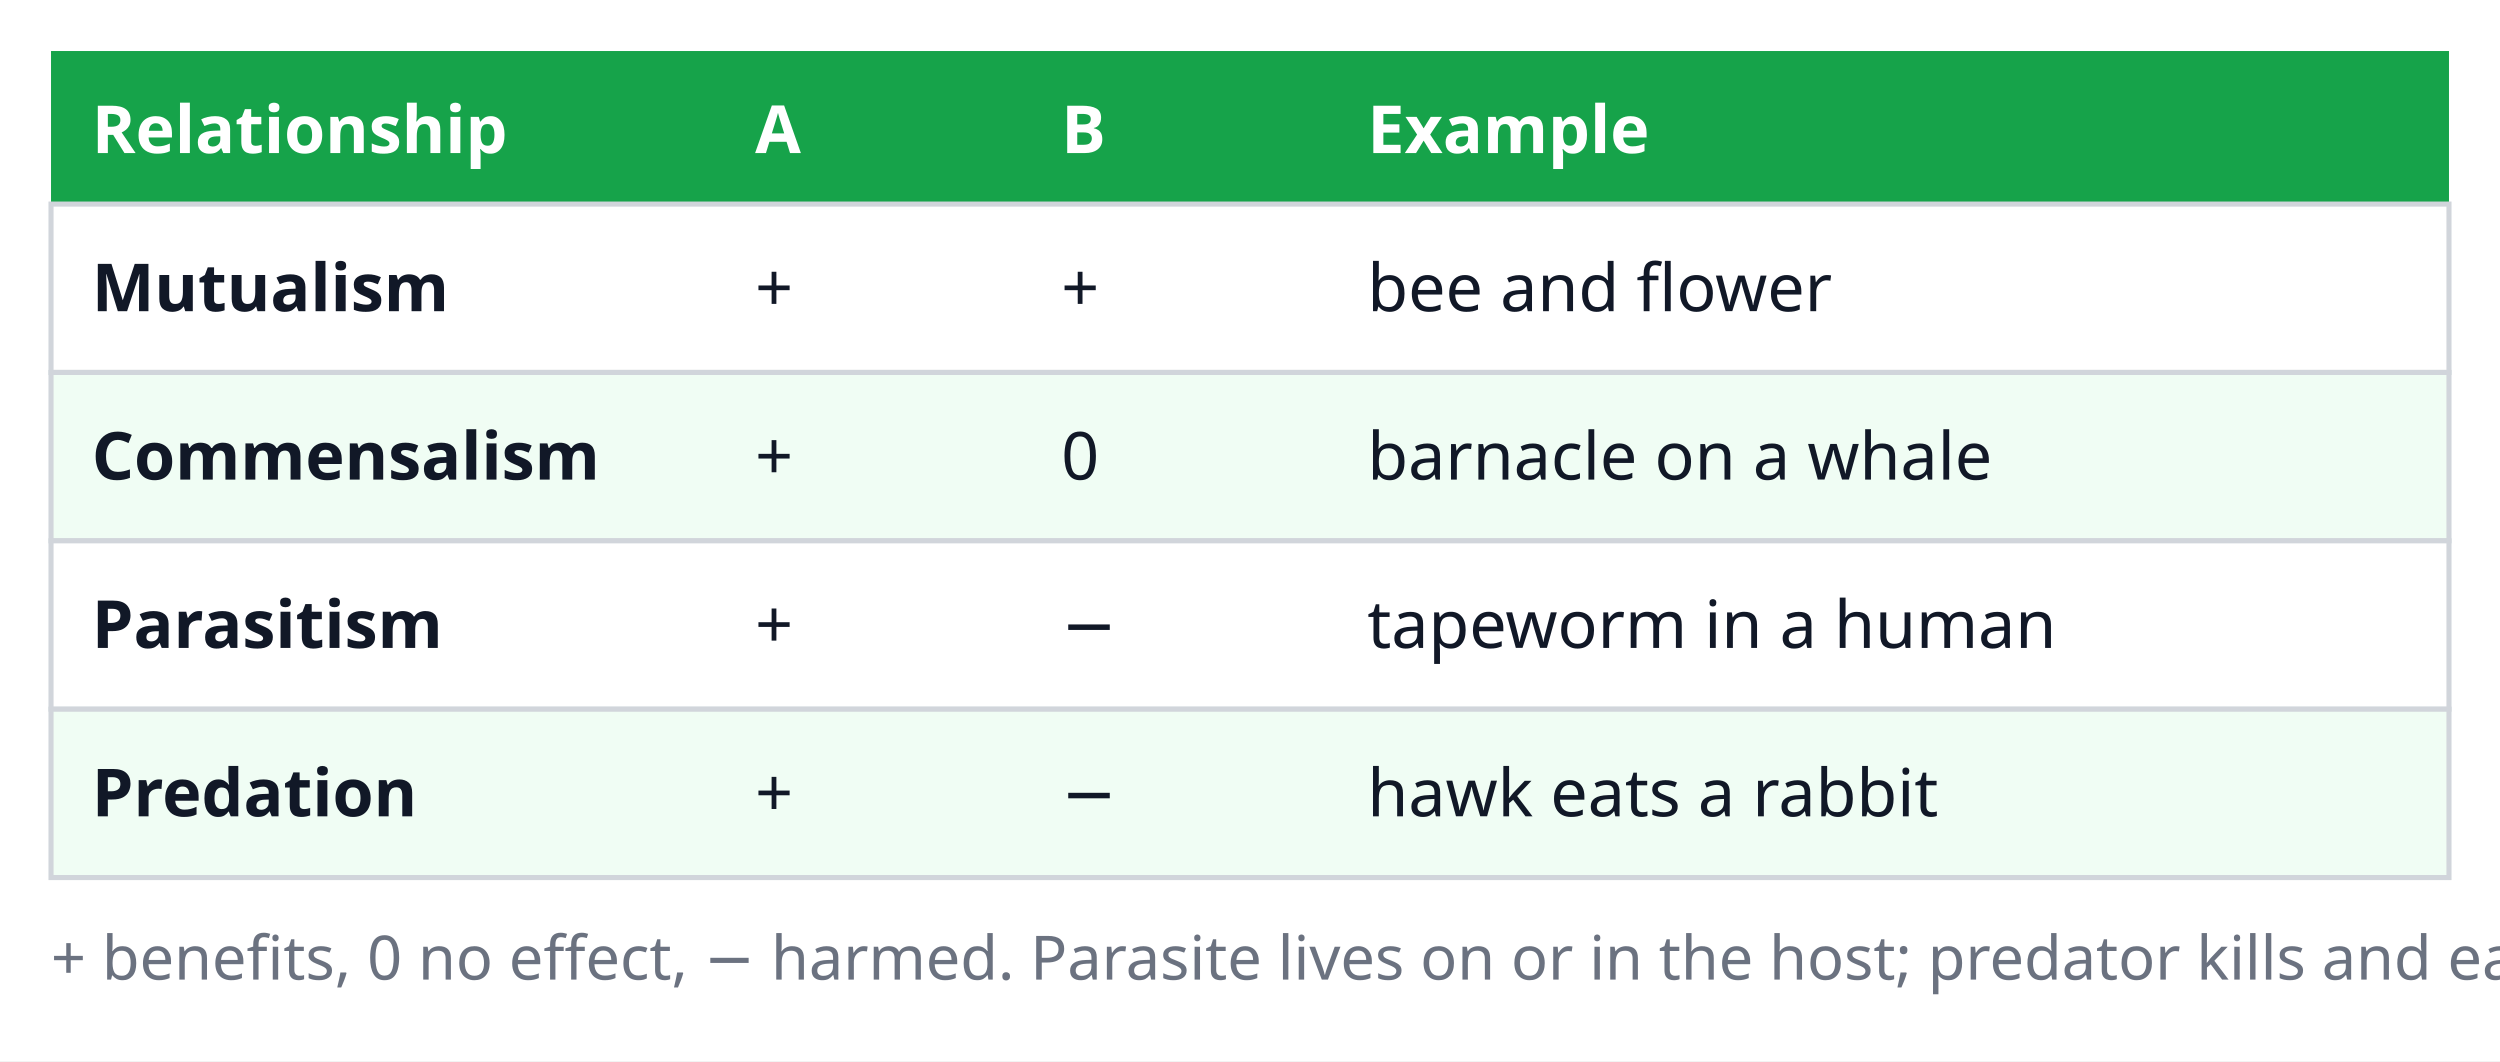
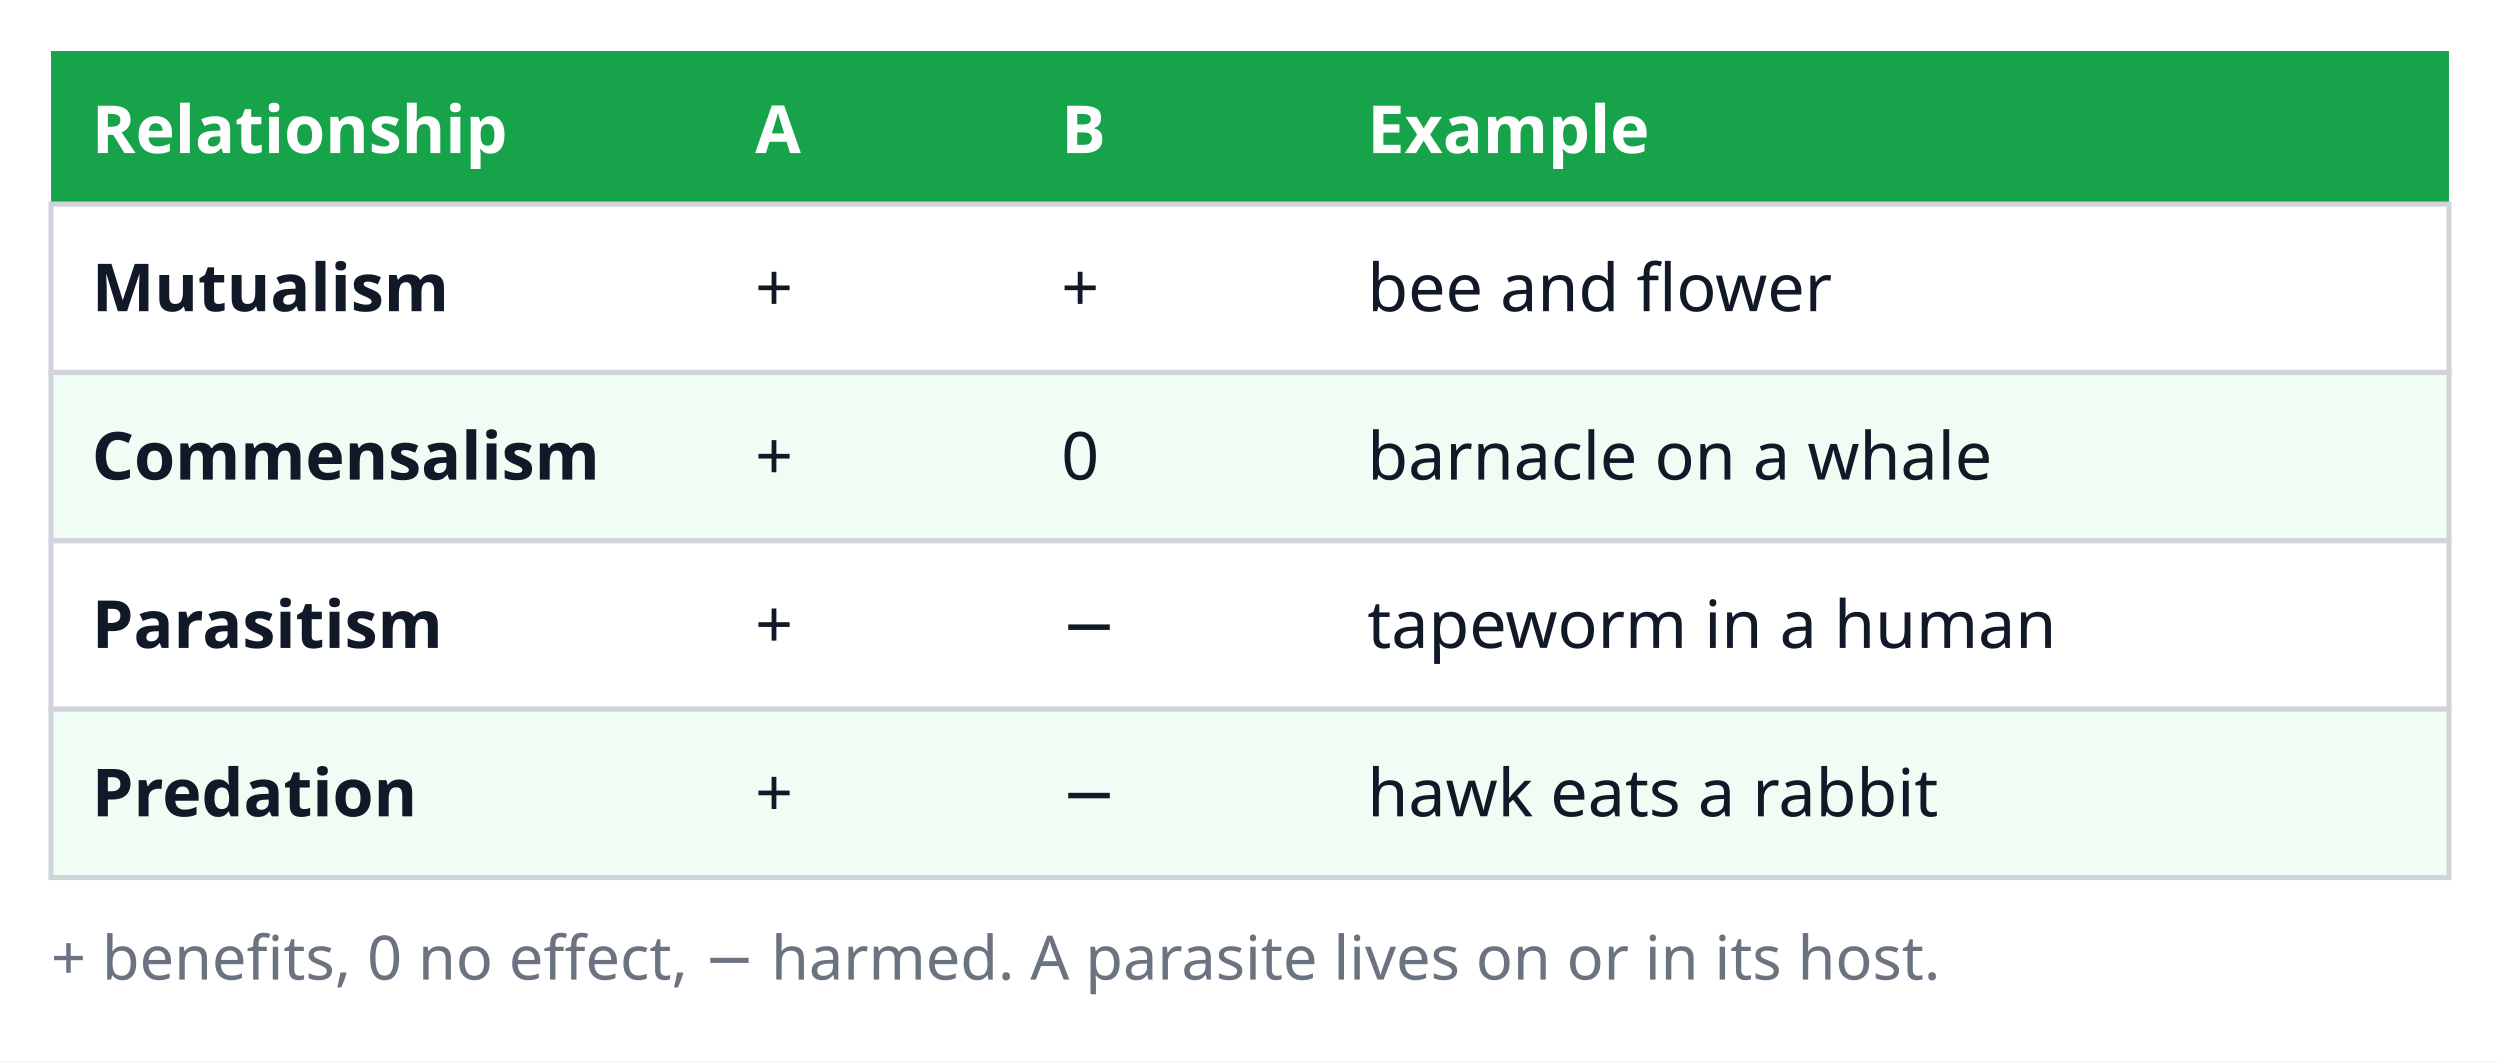
<svg xmlns="http://www.w3.org/2000/svg" viewBox="0 0 490 208" role="img">
  <rect x="0" y="0" width="490" height="208" fill="#ffffff" />
  <defs>
    <marker id="ar" viewBox="0 0 10 10" refX="9" refY="5" markerWidth="7" markerHeight="7" orient="auto-start-reverse">
      <path d="M0 0 L10 5 L0 10 z" fill="#111827" />
    </marker>
    <marker id="arg" viewBox="0 0 10 10" refX="9" refY="5" markerWidth="7" markerHeight="7" orient="auto-start-reverse">
      <path d="M0 0 L10 5 L0 10 z" fill="#16a34a" />
    </marker>
  </defs>
  <rect x="10" y="10" width="470" height="30" fill="#16a34a" />
  <text x="18" y="30" font-family="sans-serif" font-size="13" fill="#ffffff" text-anchor="start" font-weight="bold">Relationship</text>
  <text x="148" y="30" font-family="sans-serif" font-size="13" fill="#ffffff" text-anchor="start" font-weight="bold">A</text>
  <text x="208" y="30" font-family="sans-serif" font-size="13" fill="#ffffff" text-anchor="start" font-weight="bold">B</text>
  <text x="268" y="30" font-family="sans-serif" font-size="13" fill="#ffffff" text-anchor="start" font-weight="bold">Example</text>
  <rect x="10" y="40" width="470" height="33" fill="#ffffff" stroke="#d1d5db" />
  <text x="18" y="61" font-family="sans-serif" font-size="13" fill="#111827" text-anchor="start" font-weight="bold">Mutualism</text>
  <text x="148" y="61" font-family="sans-serif" font-size="13" fill="#111827" text-anchor="start">+</text>
  <text x="208" y="61" font-family="sans-serif" font-size="13" fill="#111827" text-anchor="start">+</text>
  <text x="268" y="61" font-family="sans-serif" font-size="13" fill="#111827" text-anchor="start">bee and flower</text>
  <rect x="10" y="73" width="470" height="33" fill="#f0fdf4" stroke="#d1d5db" />
  <text x="18" y="94" font-family="sans-serif" font-size="13" fill="#111827" text-anchor="start" font-weight="bold">Commensalism</text>
  <text x="148" y="94" font-family="sans-serif" font-size="13" fill="#111827" text-anchor="start">+</text>
  <text x="208" y="94" font-family="sans-serif" font-size="13" fill="#111827" text-anchor="start">0</text>
  <text x="268" y="94" font-family="sans-serif" font-size="13" fill="#111827" text-anchor="start">barnacle on a whale</text>
  <rect x="10" y="106" width="470" height="33" fill="#ffffff" stroke="#d1d5db" />
  <text x="18" y="127" font-family="sans-serif" font-size="13" fill="#111827" text-anchor="start" font-weight="bold">Parasitism</text>
  <text x="148" y="127" font-family="sans-serif" font-size="13" fill="#111827" text-anchor="start">+</text>
  <text x="208" y="127" font-family="sans-serif" font-size="13" fill="#111827" text-anchor="start">−</text>
  <text x="268" y="127" font-family="sans-serif" font-size="13" fill="#111827" text-anchor="start">tapeworm in a human</text>
  <rect x="10" y="139" width="470" height="33" fill="#f0fdf4" stroke="#d1d5db" />
  <text x="18" y="160" font-family="sans-serif" font-size="13" fill="#111827" text-anchor="start" font-weight="bold">Predation</text>
  <text x="148" y="160" font-family="sans-serif" font-size="13" fill="#111827" text-anchor="start">+</text>
  <text x="208" y="160" font-family="sans-serif" font-size="13" fill="#111827" text-anchor="start">−</text>
  <text x="268" y="160" font-family="sans-serif" font-size="13" fill="#111827" text-anchor="start">hawk eats a rabbit</text>
-   <text x="10" y="192" font-family="sans-serif" font-size="12" fill="#6b7280" text-anchor="start">+ benefits, 0 no effect, − harmed. Parasite lives on or in the host; predator kills and eats.</text>
+   <text x="10" y="192" font-family="sans-serif" font-size="12" fill="#6b7280" text-anchor="start">+ benefits, 0 no effect, − harmed. A parasite lives on or in its host.</text>
</svg>
